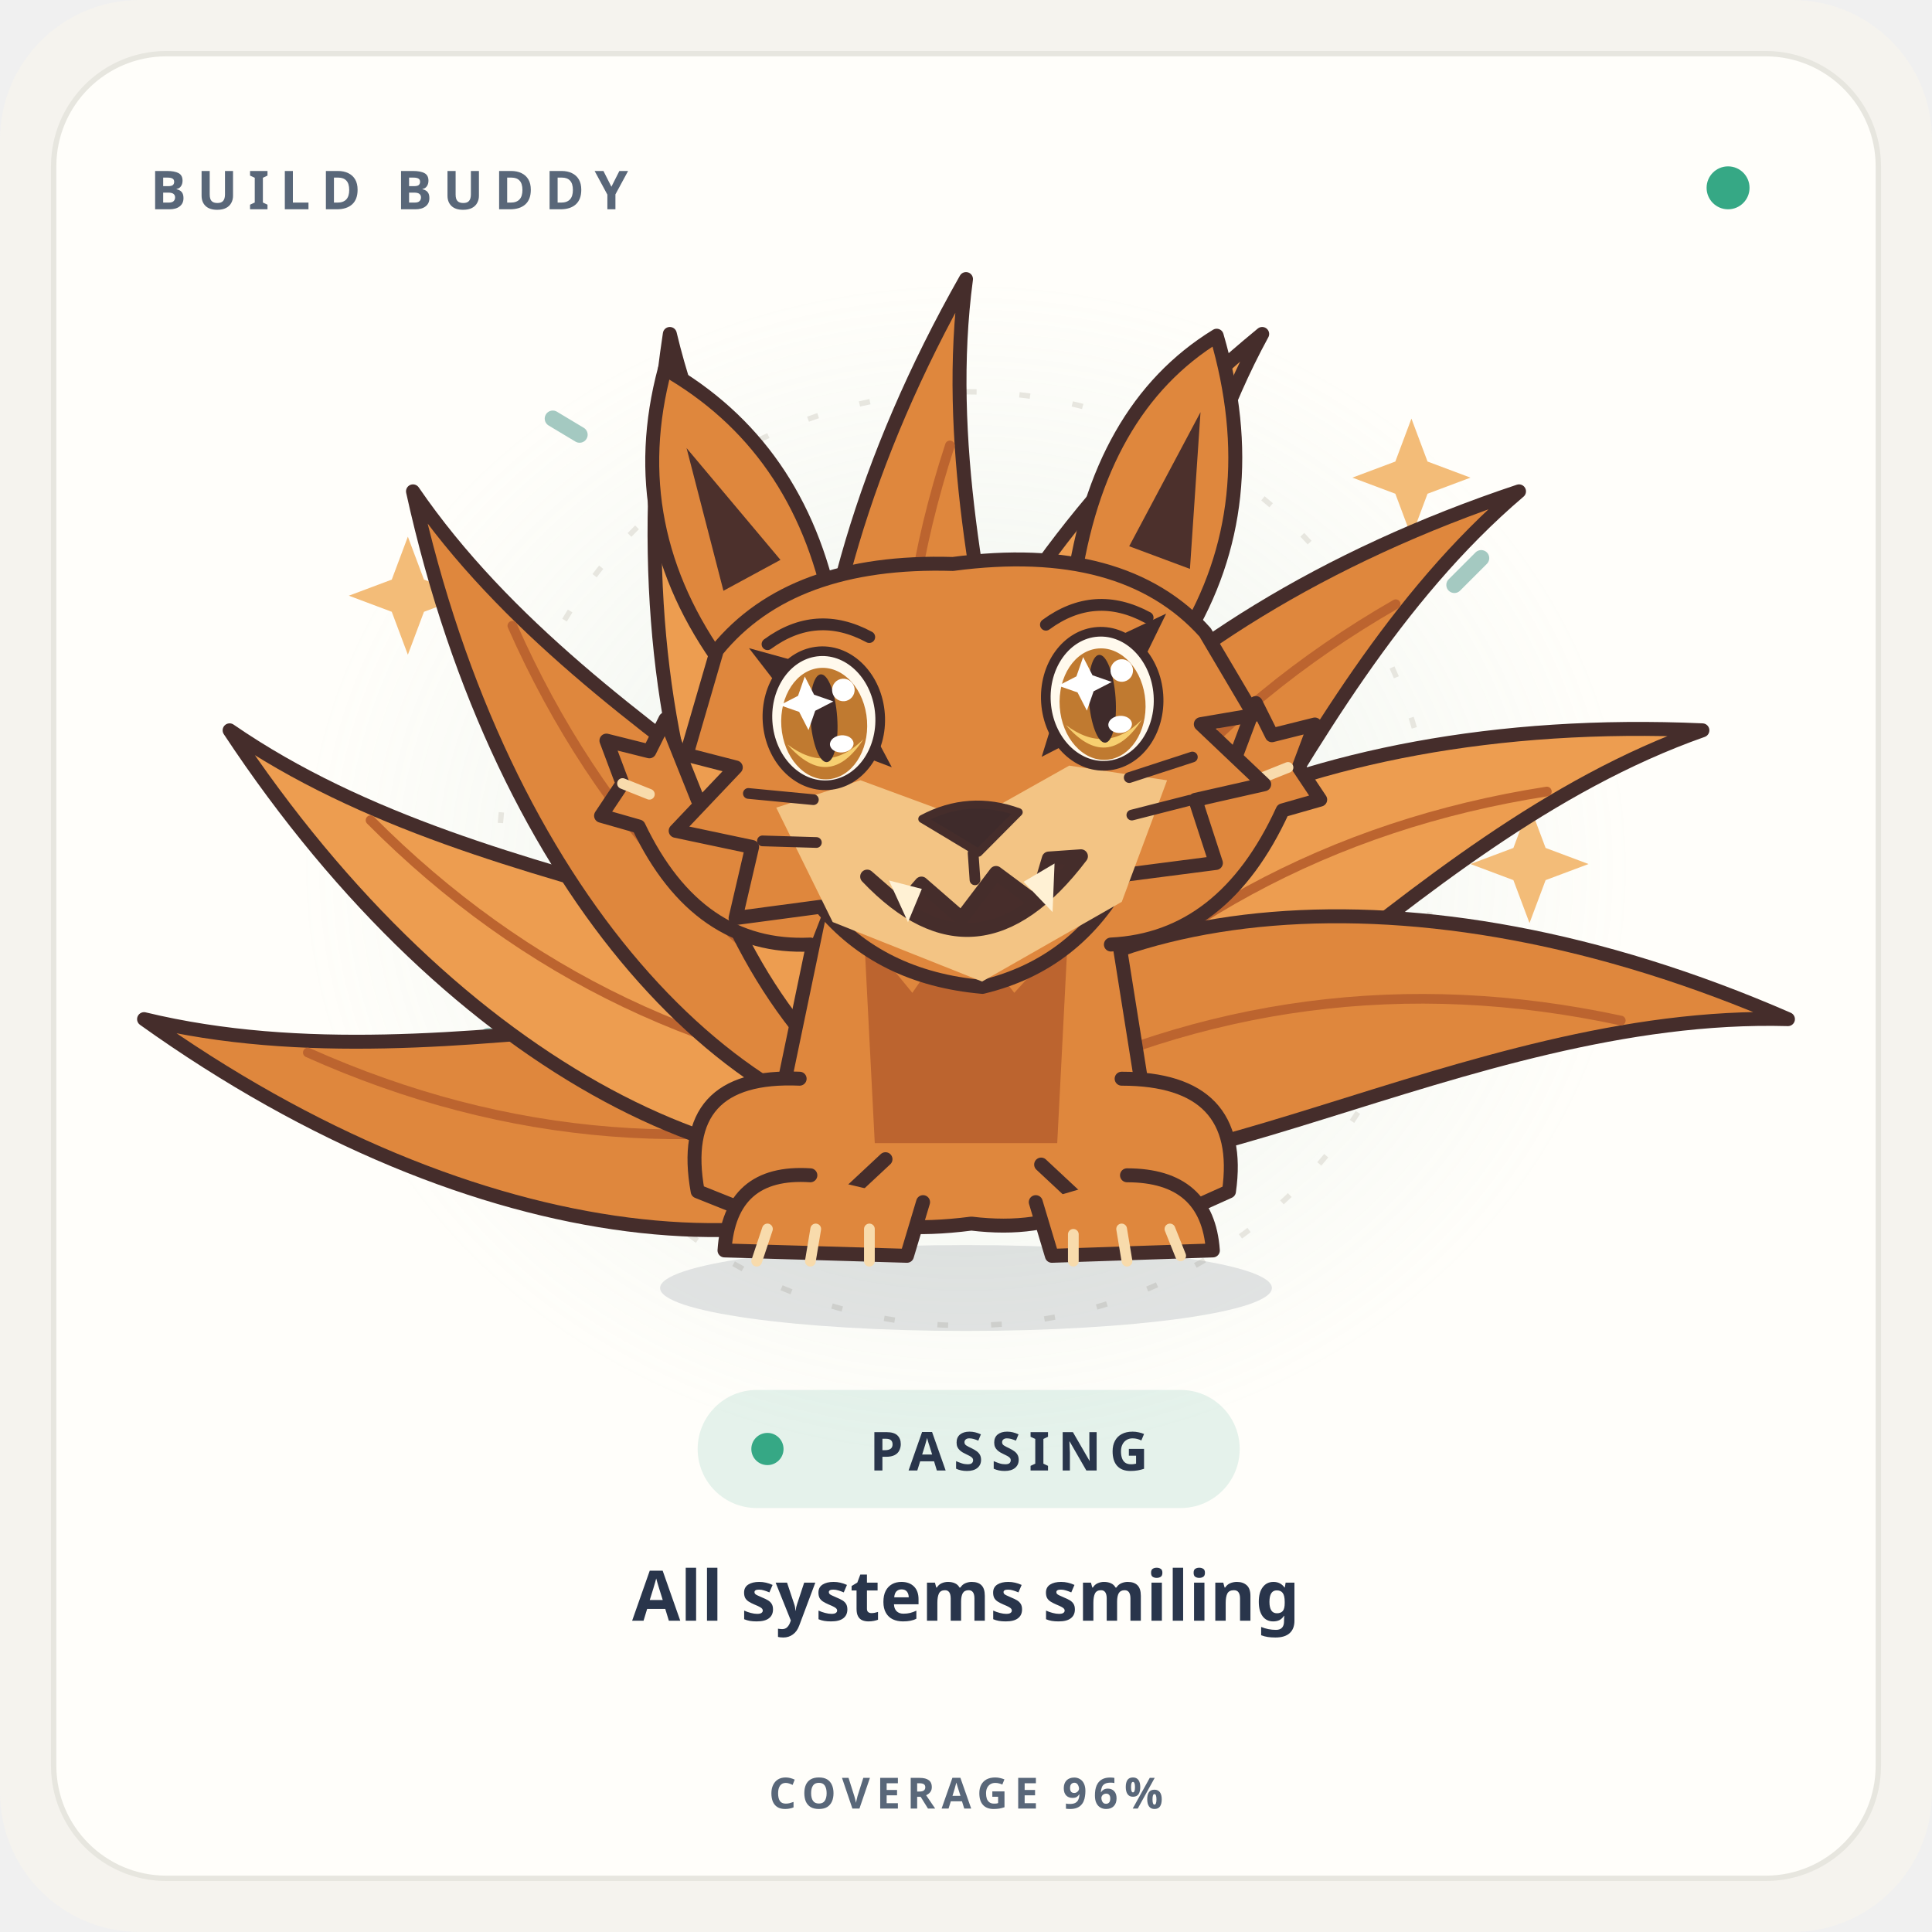
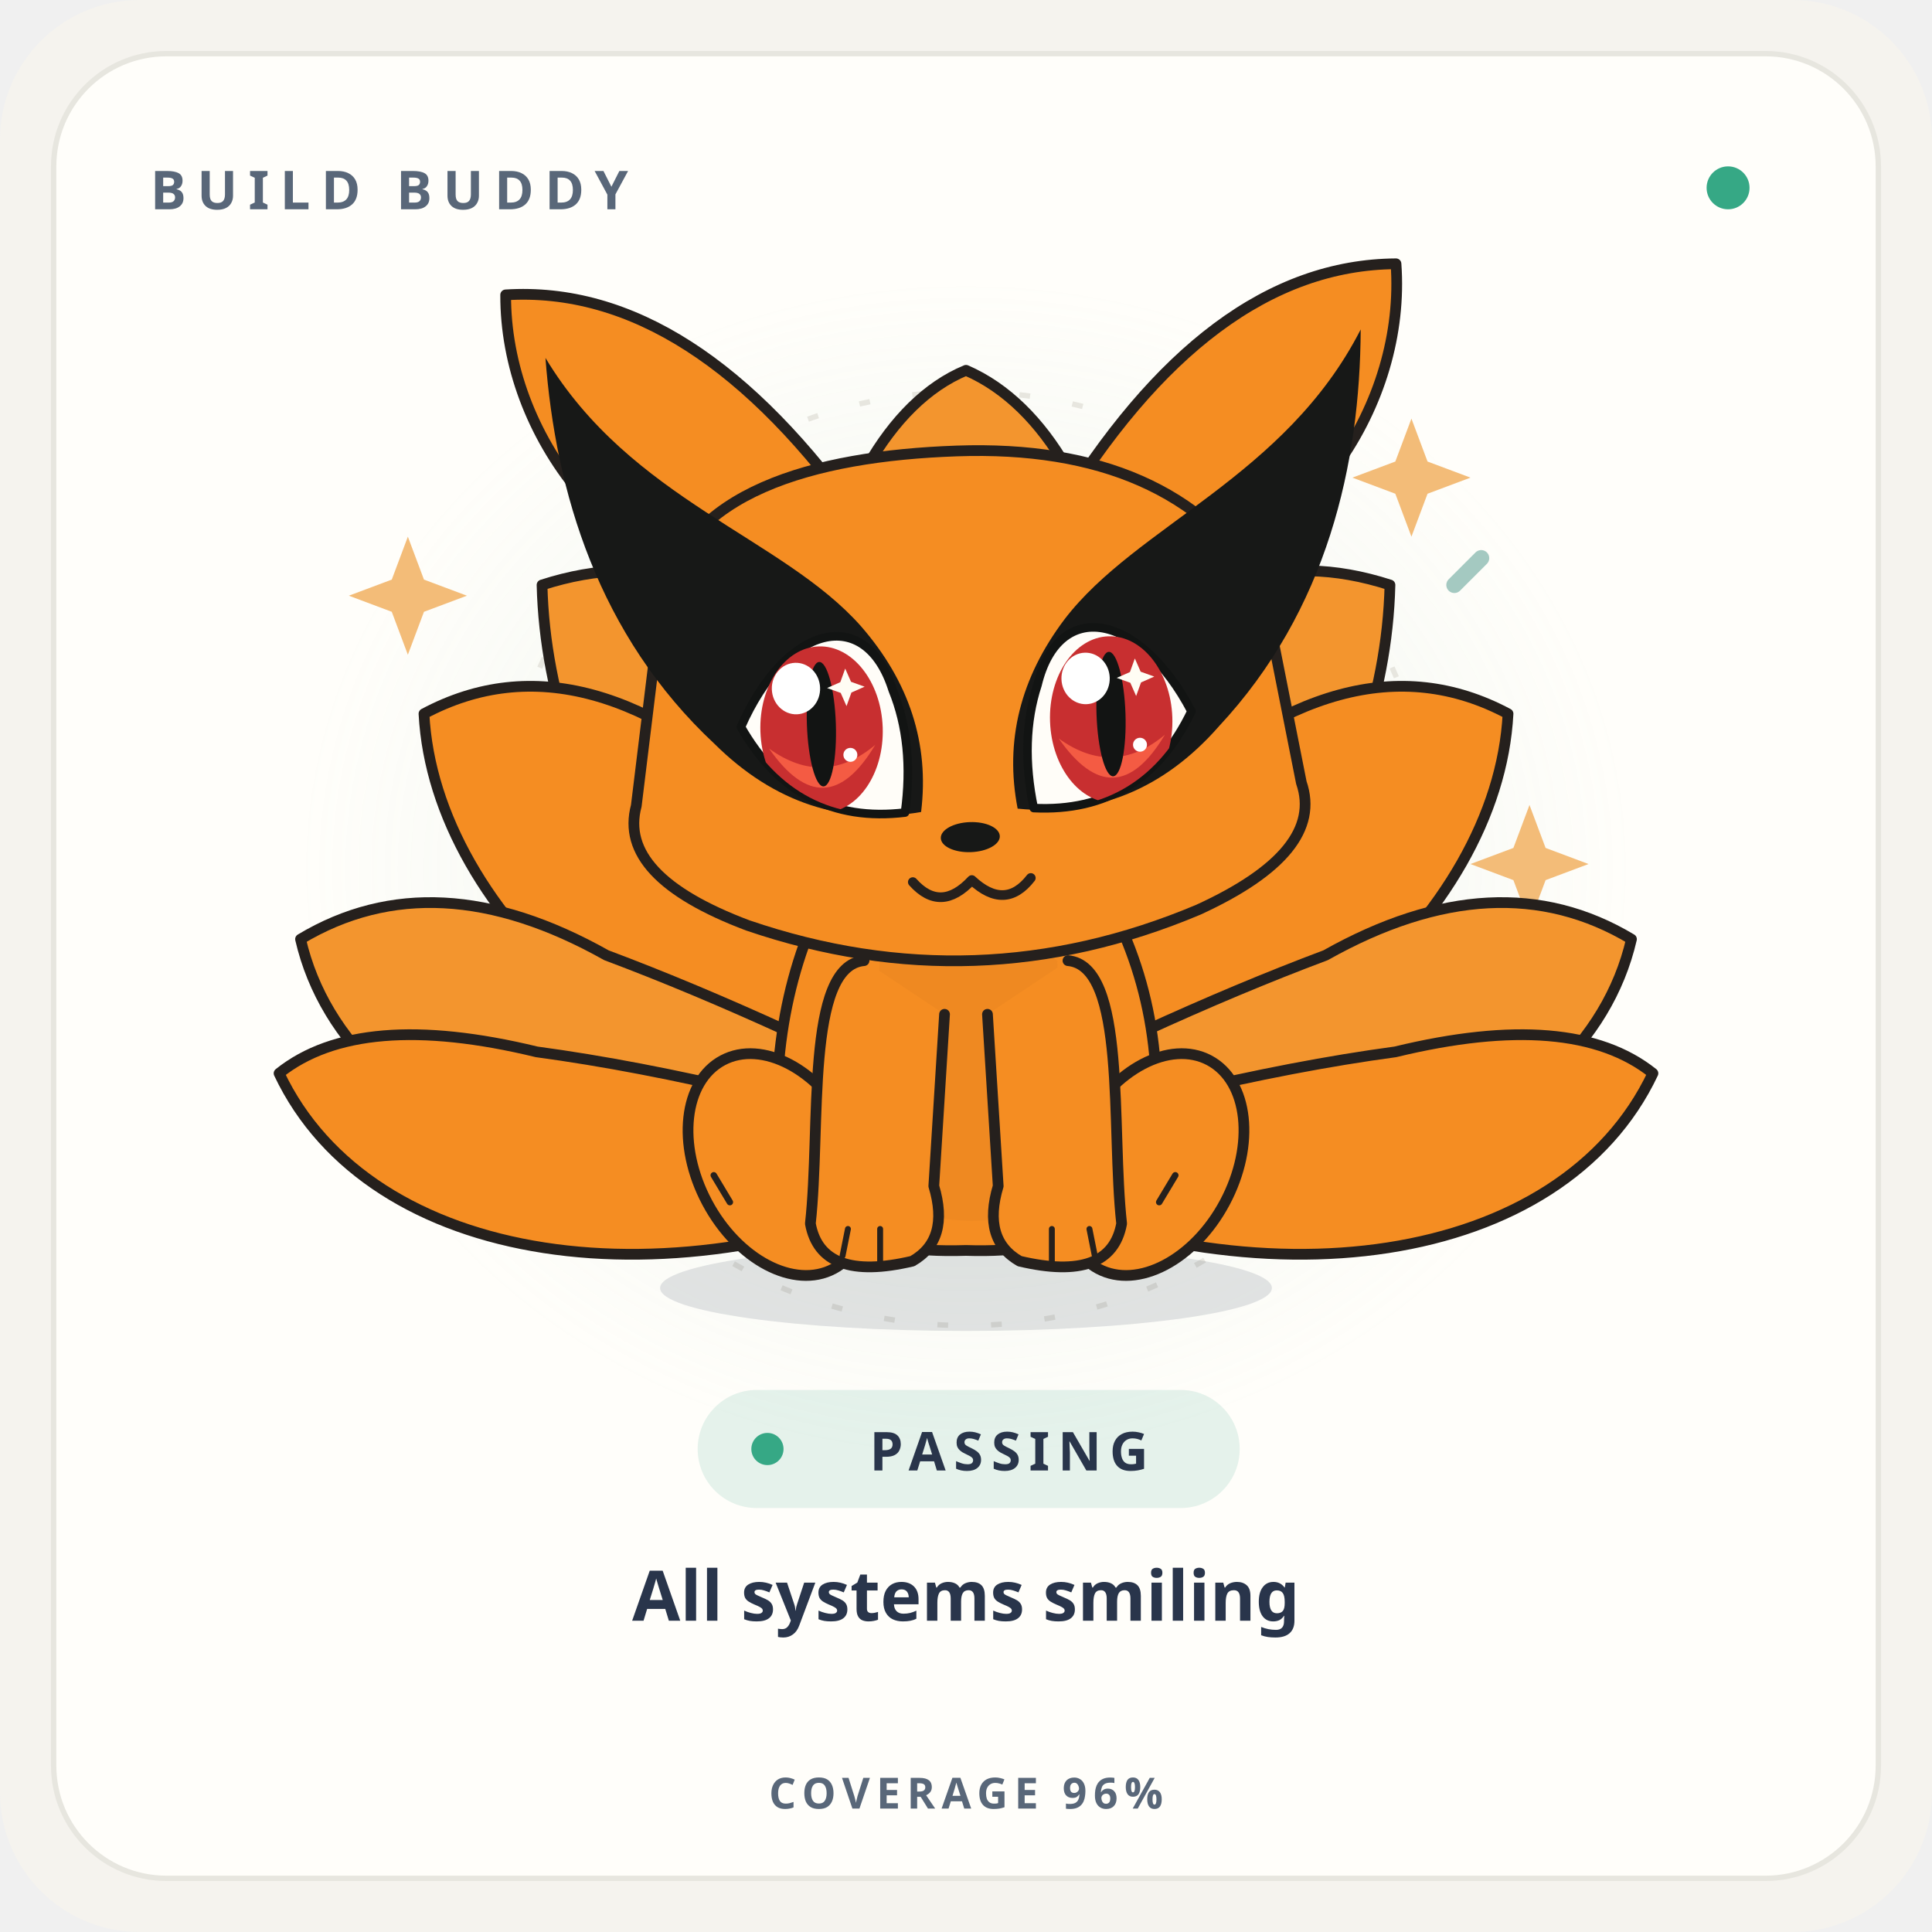
<svg xmlns="http://www.w3.org/2000/svg" width="300" height="300" viewBox="0 0 360 360" role="img" aria-labelledby="title desc" data-character="kurama" data-mood="happy" data-theme="light">
  <defs>
    <radialGradient id="halo">
      <stop stop-color="#a4c9c1" stop-opacity=".2" />
      <stop offset="1" stop-color="#a4c9c1" stop-opacity="0" />
    </radialGradient>
  </defs>
  <style>
 .buddy{transform-origin:180px 170px;animation:bounce 3.2s ease-in-out infinite}
 .eyes{transform-box:fill-box;transform-origin:center;animation:blink 5.4s infinite}
 .eye-glint,.spark{transform-box:fill-box;transform-origin:center;animation:twinkle 2.8s ease-in-out infinite}
 @keyframes bounce{0%,100%{transform:translateY(0) rotate(-2deg)}50%{transform:translateY(-7px) rotate(2deg)}}
 @keyframes shake{0%,85%,100%{transform:translateX(0)}89%,97%{transform:translateX(-2px) rotate(-1deg)}93%{transform:translateX(2px) rotate(1deg)}}
 @keyframes work{0%,100%{transform:rotate(-2deg)}50%{transform:rotate(2deg) translateY(-2px)}}
 @keyframes float{0%,100%{transform:translateY(0)}50%{transform:translateY(-6px)}}
 @keyframes blink{0%,43%,47%,100%{transform:scaleY(1)}45%{transform:scaleY(.12)}}
 @keyframes twinkle{0%,100%{opacity:.55;transform:scale(.88)}50%{opacity:1;transform:scale(1.08)}}
 @media(prefers-reduced-motion:reduce){.buddy,.eyes,.eye-glint,.spark{animation:none!important}}
 </style>
  <rect width="360" height="360" rx="26" fill="#f5f3ee" />
  <rect x="10" y="10" width="340" height="340" rx="21" fill="#fffefa" stroke="#e7e6df" />
  <g font-family="ui-sans-serif,system-ui,sans-serif">
    <text x="28" y="39" font-size="10" font-weight="700" letter-spacing="2" fill="#596779">BUILD BUDDY</text>
    <circle cx="322" cy="35" r="4" fill="#36a885" />
    <ellipse cx="180" cy="162" rx="123" ry="111" fill="url(#halo)" />
    <circle cx="180" cy="160" r="87" fill="none" stroke="#e7e6df" stroke-dasharray="2 8" />
    <ellipse cx="180" cy="240" rx="57" ry="8" fill="#29354b" opacity=".13" />
    <path class="spark" d="M76 100 l3 8 8 3 -8 3 -3 8 -3 -8 -8 -3 8 -3Z" fill="#f3bc78" />
    <path class="spark" d="M285 150 l3 8 8 3 -8 3 -3 8 -3 -8 -8 -3 8 -3Z" fill="#f3bc78" />
    <path class="spark" d="M263 78 l3 8 8 3 -8 3 -3 8 -3 -8 -8 -3 8 -3Z" fill="#f3bc78" />
    <path d="m91 193 4 7 m176 -91 5 -5 m-173 -26 5 3" stroke="#a4c9c1" stroke-width="3" stroke-linecap="round" />
    <g class="buddy" stroke="#29354b" stroke-width="3" stroke-linecap="round" stroke-linejoin="round">
-       <g stroke="#452d2b" stroke-width="2.6">
+       <g stroke="#25201d" stroke-width="2" fill="#f58d22">
        <g data-part="nine-tails">
-           <g data-tail="1" transform="rotate(-84 180 206)">
-             <path d="M173 210 C144 182 142 119 180 52 C172 112 207 175 189 210Z" fill="#df873d" />
-             <path d="M180 198 Q158 141 177 83" fill="none" stroke="#bc642f" stroke-width="1.8" />
-           </g>
-           <g data-tail="2" transform="rotate(-63 180 206)">
-             <path d="M173 210 C144 182 142 119 180 52 C172 112 207 175 189 210Z" fill="#ed9d50" />
-             <path d="M180 198 Q158 141 177 83" fill="none" stroke="#bc642f" stroke-width="1.8" />
-           </g>
-           <g data-tail="3" transform="rotate(-42 180 206)">
-             <path d="M173 210 C144 182 142 119 180 52 C172 112 207 175 189 210Z" fill="#df873d" />
-             <path d="M180 198 Q158 141 177 83" fill="none" stroke="#bc642f" stroke-width="1.8" />
-           </g>
-           <g data-tail="4" transform="rotate(-21 180 206)">
-             <path d="M173 210 C144 182 142 119 180 52 C172 112 207 175 189 210Z" fill="#ed9d50" />
-             <path d="M180 198 Q158 141 177 83" fill="none" stroke="#bc642f" stroke-width="1.8" />
-           </g>
-           <g data-tail="5" transform="rotate(0 180 206)">
-             <path d="M173 210 C144 182 142 119 180 52 C172 112 207 175 189 210Z" fill="#df873d" />
-             <path d="M180 198 Q158 141 177 83" fill="none" stroke="#bc642f" stroke-width="1.8" />
-           </g>
-           <g data-tail="6" transform="rotate(21 180 206)">
-             <path d="M173 210 C144 182 142 119 180 52 C172 112 207 175 189 210Z" fill="#ed9d50" />
-             <path d="M180 198 Q158 141 177 83" fill="none" stroke="#bc642f" stroke-width="1.8" />
-           </g>
-           <g data-tail="7" transform="rotate(42 180 206)">
-             <path d="M173 210 C144 182 142 119 180 52 C172 112 207 175 189 210Z" fill="#df873d" />
-             <path d="M180 198 Q158 141 177 83" fill="none" stroke="#bc642f" stroke-width="1.8" />
-           </g>
-           <g data-tail="8" transform="rotate(63 180 206)">
-             <path d="M173 210 C144 182 142 119 180 52 C172 112 207 175 189 210Z" fill="#ed9d50" />
-             <path d="M180 198 Q158 141 177 83" fill="none" stroke="#bc642f" stroke-width="1.8" />
-           </g>
-           <g data-tail="9" transform="rotate(84 180 206)">
-             <path d="M173 210 C144 182 142 119 180 52 C172 112 207 175 189 210Z" fill="#df873d" />
-             <path d="M180 198 Q158 141 177 83" fill="none" stroke="#bc642f" stroke-width="1.8" />
-           </g>
+           <path data-tail="1" d="M160 198 C139 145 151 81 180 69 C210 82 221 144 199 198Z" fill="#f3952e" />
+           <path data-tail="2" d="M175 211 C132 194 102 151 101 109 Q132 99 153 127 C174 150 186 184 185 203Z" fill="#f3952e" />
+           <path data-tail="3" transform="translate(360 0) scale(-1 1)" d="M175 211 C132 194 102 151 101 109 Q132 99 153 127 C174 150 186 184 185 203Z" fill="#f3952e" />
+           <path data-tail="4" d="M173 214 C124 208 81 171 79 133 Q109 117 145 151 Q175 181 185 210Z" fill="#f58d22" />
+           <path data-tail="5" transform="translate(360 0) scale(-1 1)" d="M173 214 C124 208 81 171 79 133 Q109 117 145 151 Q175 181 185 210Z" fill="#f58d22" />
+           <path data-tail="6" d="M174 217 C122 232 65 214 56 175 Q81 160 113 178 Q145 190 185 211Z" fill="#f3952e" />
+           <path data-tail="7" transform="translate(360 0) scale(-1 1)" d="M174 217 C122 232 65 214 56 175 Q81 160 113 178 Q145 190 185 211Z" fill="#f3952e" />
+           <path data-tail="8" d="M177 220 C125 244 69 236 52 200 Q67 188 100 196 Q137 201 188 217Z" fill="#f58d22" />
+           <path data-tail="9" transform="translate(360 0) scale(-1 1)" d="M177 220 C125 244 69 236 52 200 Q67 188 100 196 Q137 201 188 217Z" fill="#f58d22" />
        </g>
-         <path d="M154 164 Q180 151 207 166 L214 210 Q206 231 181 228 Q150 232 144 212Z" fill="#df873d" />
-         <path d="m161 174 9 11 9 -13 10 13 10 -11 -2 39 -34 0Z" fill="#bc642f" stroke="none" />
-         <path d="M149 201 Q126 200 130 222 L150 230 165 216 M209 201 Q232 201 229 222 L209 231 194 217" fill="#df873d" />
-         <path d="M151 176 Q130 177 119 154 L112 152 116 146 113 138 121 140 124 134 130 149 158 158 M207 176 Q228 175 239 151 L246 149 242 143 245 135 237 137 234 131 228 147 201 159" fill="#df873d" />
-         <path d="m116 146 5 2 m119 -5 -5 2" fill="none" stroke="#f8dbac" stroke-width="2" />
-         <path d="M151 219 Q136 218 135 233 L169 234 l3 -10 M193 224 l3 10 30 -1 Q225 219 210 219" fill="#df873d" />
-         <path d="m143 229 -2 6 m11 -6 -1 6 m11 -6 0 6 m38 -5 0 5 m9 -6 1 6 m8 -6 2 5" fill="none" stroke="#f8dbac" stroke-width="2" />
-         <g transform="rotate(-4 180 140)">
-           <path d="M136 121 Q119 94 129 65 Q153 81 157 112 M202 111 Q209 78 232 66 Q239 98 222 122" fill="#df873d" />
-           <path d="M137 107 132 80 148 102 M213 104 228 80 224 109" fill="#4c302c" stroke="none" />
-           <path d="M135 118 Q150 102 180 105 Q212 103 226 121 L234 137 224 138 235 150 222 152 225 164 208 165 Q198 181 180 184 Q161 181 151 167 L135 168 139 155 125 151 137 140 128 137Z" fill="#df873d" />
-           <path d="m144 148 16 -4 20 9 19 -9 18 4 -10 22 -27 13 -27 -13Z" fill="#f3c484" stroke="none" />
-           <path d="m139 145 12 2 m-10 7 10 1 m59 -8 12 -3 m-12 10 11 -2" fill="none" stroke-width="2" />
+         <path d="M157 161 Q180 150 203 162 Q218 185 215 214 Q209 234 180 233 Q150 234 145 214 Q143 184 157 161Z" />
+         <path d="M164 178 Q180 169 197 179 L199 221 Q182 234 161 221Z" fill="#ce711b" fill-opacity=".15" stroke="none" />
+         <ellipse cx="145" cy="217" rx="15" ry="22" transform="rotate(-28 145 217)" />
+         <ellipse cx="215" cy="217" rx="15" ry="22" transform="rotate(28 215 217)" />
+         <path d="m133 219 3 5 m83 -5 -3 5" fill="none" stroke-width="1.2" />
+         <path d="M161 179 C150 180 153 210 151 228 Q153 239 170 235 Q177 231 174 221 L176 189 M199 179 C210 180 207 210 209 228 Q207 239 190 235 Q183 231 186 221 L184 189" />
+         <path d="m158 229 -1 5 m7 -5 0 6 m32 -6 0 6 m7 -6 1 5" fill="none" stroke-width="1.1" />
+         <g transform="rotate(-2 180 133)">
+           <path d="M144 111 C115 105 96 78 97 52 Q132 51 162 97 M216 111 C245 105 264 78 263 52 Q228 51 198 97" />
+           <path d="M124 110 C129 90 153 84 180 84 Q220 84 236 111 L242 148 Q246 161 222 171 Q180 187 138 171 Q114 161 118 148Z" />
+           <path data-part="fox-markings" d="M104 64 C119 91 147 99 161 116 Q174 132 171 151 Q149 154 133 137 C112 116 105 89 104 64Z M256 64 C241 91 213 99 199 116 Q186 132 189 151 Q211 154 227 137 C248 116 255 89 256 64Z" fill="#171817" stroke="none" />
          <g data-part="kurama-expression">
-             <path d="M141 118 158 124 166 142 153 136Z M219 117 201 124 194 142 208 136Z" fill="#3f2b2b" stroke="none" />
-             <g data-part="expressive-eyes" data-expression="sparkly" stroke="#3f2b2b" stroke-width="1.8">
-               <g data-eye="1" transform="translate(154.0 132.0)">
+             <g data-part="expressive-eyes" data-expression="sparkly" stroke="#121413" stroke-width="1.6">
+               <g data-eye="1" transform="translate(153.0 134.0)">
                <g class="eyes">
-                   <ellipse rx="10.5" ry="12.5" fill="#fff9ed" />
-                   <ellipse cy="1.0" rx="8.0" ry="10.4" fill="#c07a30" stroke="none" />
-                   <path d="M-7.1 4.4 Q0 10.6 7.1 4.4 Q0 13.8 -7.1 4.4Z" fill="#f7cf70" stroke="none" />
-                   <ellipse cy="0.0" rx="2.5" ry="8.2" fill="#3f2b2b" stroke="none" />
+                   <defs>
+                     <clipPath id="eye-cutout-1" clipPathUnits="userSpaceOnUse">
+                       <path transform="scale(1 1)" d="M-15.0 0 C-6.0 -18.7 9.0 -22.1 13.5 -5.9 Q17.2 4.2 15.0 17.0 Q-5.2 18.7 -15.0 0Z" />
+                     </clipPath>
+                   </defs>
+                   <g fill="#fffdf8">
+                     <path transform="scale(1 1)" d="M-15.0 0 C-6.0 -18.7 9.0 -22.1 13.5 -5.9 Q17.2 4.2 15.0 17.0 Q-5.2 18.7 -15.0 0Z" />
+                   </g>
+                   <g clip-path="url(#eye-cutout-1)" stroke="none">
+                     <ellipse cy="1.0" rx="11.4" ry="15.5" fill="#c82f30" />
+                     <path d="M-9.9 4.2 Q0 11.9 9.9 4.2 Q0 19.5 -9.9 4.2Z" fill="#f45b43" />
+                     <ellipse cy="0.0" rx="2.7" ry="11.6" fill="#121413" />
+                   </g>
                  <g data-part="catchlights" fill="#ffffff" stroke="none">
-                     <path class="eye-glint" d="m-3 -8 1.5 3.5 3.5 1.5 -3.5 1.5 -1.5 3.5 -1.5 -3.5 -3.5 -1.5 3.5 -1.5Z" />
-                     <circle cx="4" cy="-5" r="2.1" />
-                     <ellipse cx="3" cy="5" rx="2.2" ry="1.6" />
+                     <ellipse class="eye-glint" cx="-4.5" cy="-6.8" rx="4.5" ry="4.8" />
+                     <circle cx="5.2" cy="5.9" r="1.3" />
                  </g>
+                   <path d="m4.8 -10.2 1 2.5 2.5 1 -2.5 1 -1 2.5 -1 -2.5 -2.5 -1 2.5 -1Z" fill="#fffdf4" stroke="none" />
                </g>
-                 <path d="M-9.5 -14.5 Q0 -20.5 9.5 -14.5" fill="none" stroke="#3f2b2b" stroke-width="2.2" />
              </g>
-               <g data-eye="2" transform="translate(206.0 132.0)">
+               <g data-eye="2" transform="translate(207.0 134.0)">
                <g class="eyes">
-                   <ellipse rx="10.5" ry="12.5" fill="#fff9ed" />
-                   <ellipse cy="1.0" rx="8.0" ry="10.4" fill="#c07a30" stroke="none" />
-                   <path d="M-7.1 4.4 Q0 10.6 7.1 4.4 Q0 13.8 -7.1 4.4Z" fill="#f7cf70" stroke="none" />
-                   <ellipse cy="0.0" rx="2.5" ry="8.2" fill="#3f2b2b" stroke="none" />
+                   <defs>
+                     <clipPath id="eye-cutout-2" clipPathUnits="userSpaceOnUse">
+                       <path transform="scale(-1 1)" d="M-15.0 0 C-6.0 -18.7 9.0 -22.1 13.5 -5.9 Q17.2 4.2 15.0 17.0 Q-5.2 18.7 -15.0 0Z" />
+                     </clipPath>
+                   </defs>
+                   <g fill="#fffdf8">
+                     <path transform="scale(-1 1)" d="M-15.0 0 C-6.0 -18.7 9.0 -22.1 13.5 -5.9 Q17.2 4.2 15.0 17.0 Q-5.2 18.7 -15.0 0Z" />
+                   </g>
+                   <g clip-path="url(#eye-cutout-2)" stroke="none">
+                     <ellipse cy="1.0" rx="11.4" ry="15.5" fill="#c82f30" />
+                     <path d="M-9.9 4.2 Q0 11.9 9.9 4.2 Q0 19.5 -9.9 4.2Z" fill="#f45b43" />
+                     <ellipse cy="0.0" rx="2.7" ry="11.6" fill="#121413" />
+                   </g>
                  <g data-part="catchlights" fill="#ffffff" stroke="none">
-                     <path class="eye-glint" d="m-3 -8 1.5 3.5 3.5 1.5 -3.5 1.5 -1.5 3.5 -1.5 -3.5 -3.5 -1.5 3.5 -1.5Z" />
-                     <circle cx="4" cy="-5" r="2.1" />
-                     <ellipse cx="3" cy="5" rx="2.2" ry="1.6" />
+                     <ellipse class="eye-glint" cx="-4.5" cy="-6.8" rx="4.5" ry="4.8" />
+                     <circle cx="5.2" cy="5.9" r="1.3" />
                  </g>
+                   <path d="m4.8 -10.2 1 2.5 2.5 1 -2.5 1 -1 2.5 -1 -2.5 -2.5 -1 2.5 -1Z" fill="#fffdf4" stroke="none" />
                </g>
-                 <path d="M-9.5 -14.5 Q0 -20.5 9.5 -14.5" fill="none" stroke="#3f2b2b" stroke-width="2.2" />
              </g>
            </g>
-             <path d="M160 162 Q179 185 200 161 L194 161 191 169 184 163 177 171 170 164 166 168Z" fill="#472d2b" />
-             <path d="m164 163 6 2 -3 6Z m25 2 6 -3 -1 9Z" fill="#fff1d4" stroke="none" />
-             <path d="M171 152 Q180 148 189 152 L181 159Z" fill="#3f2b2b" stroke-width="1.5" />
-             <path d="m180 159 0 5" fill="none" stroke-width="2" />
+             <ellipse cx="180" cy="156" rx="5.5" ry="2.8" fill="#171817" stroke="none" />
+             <path d="M169 164 q5 6 11 0 q6 6 11 0" fill="none" stroke-width="1.8" />
          </g>
        </g>
      </g>
    </g>
    <rect x="130" y="259" width="101" height="22" rx="11" fill="#36a885" fill-opacity=".13" />
    <circle cx="143" cy="270" r="3" fill="#36a885" />
    <text x="188" y="274" text-anchor="middle" fill="#29354b" font-size="10" font-weight="750" letter-spacing="1.5">PASSING</text>
    <text x="180" y="302" text-anchor="middle" fill="#29354b" font-size="13" font-weight="600">All systems smiling</text>
    <text x="180" y="337" text-anchor="middle" fill="#596779" font-size="8" font-weight="600" letter-spacing="1.2">COVERAGE  96%</text>
  </g>
</svg>
